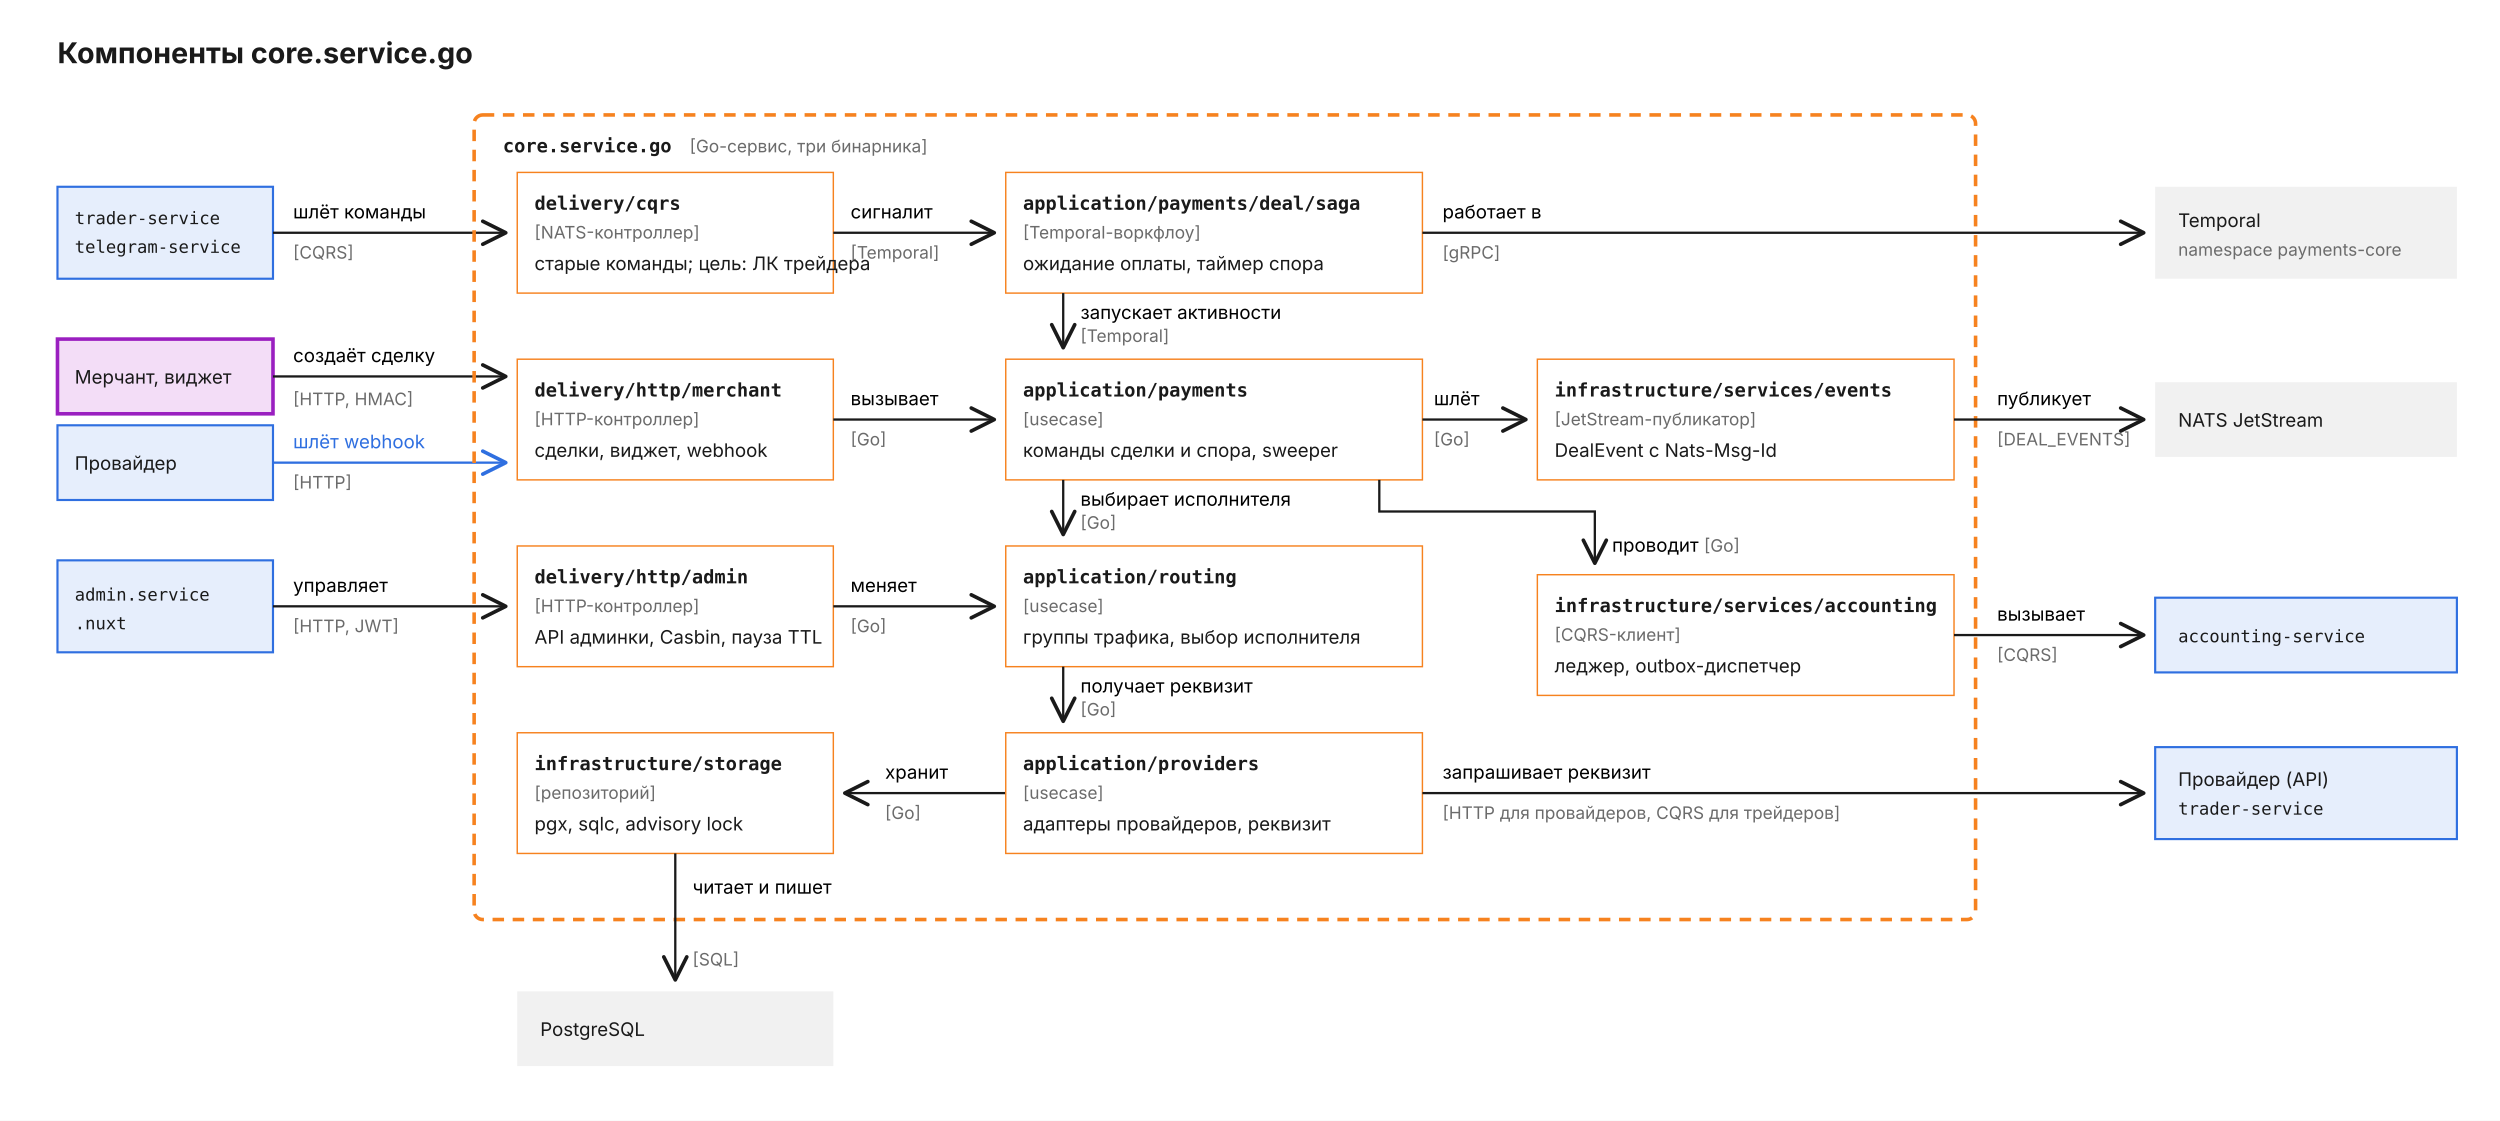
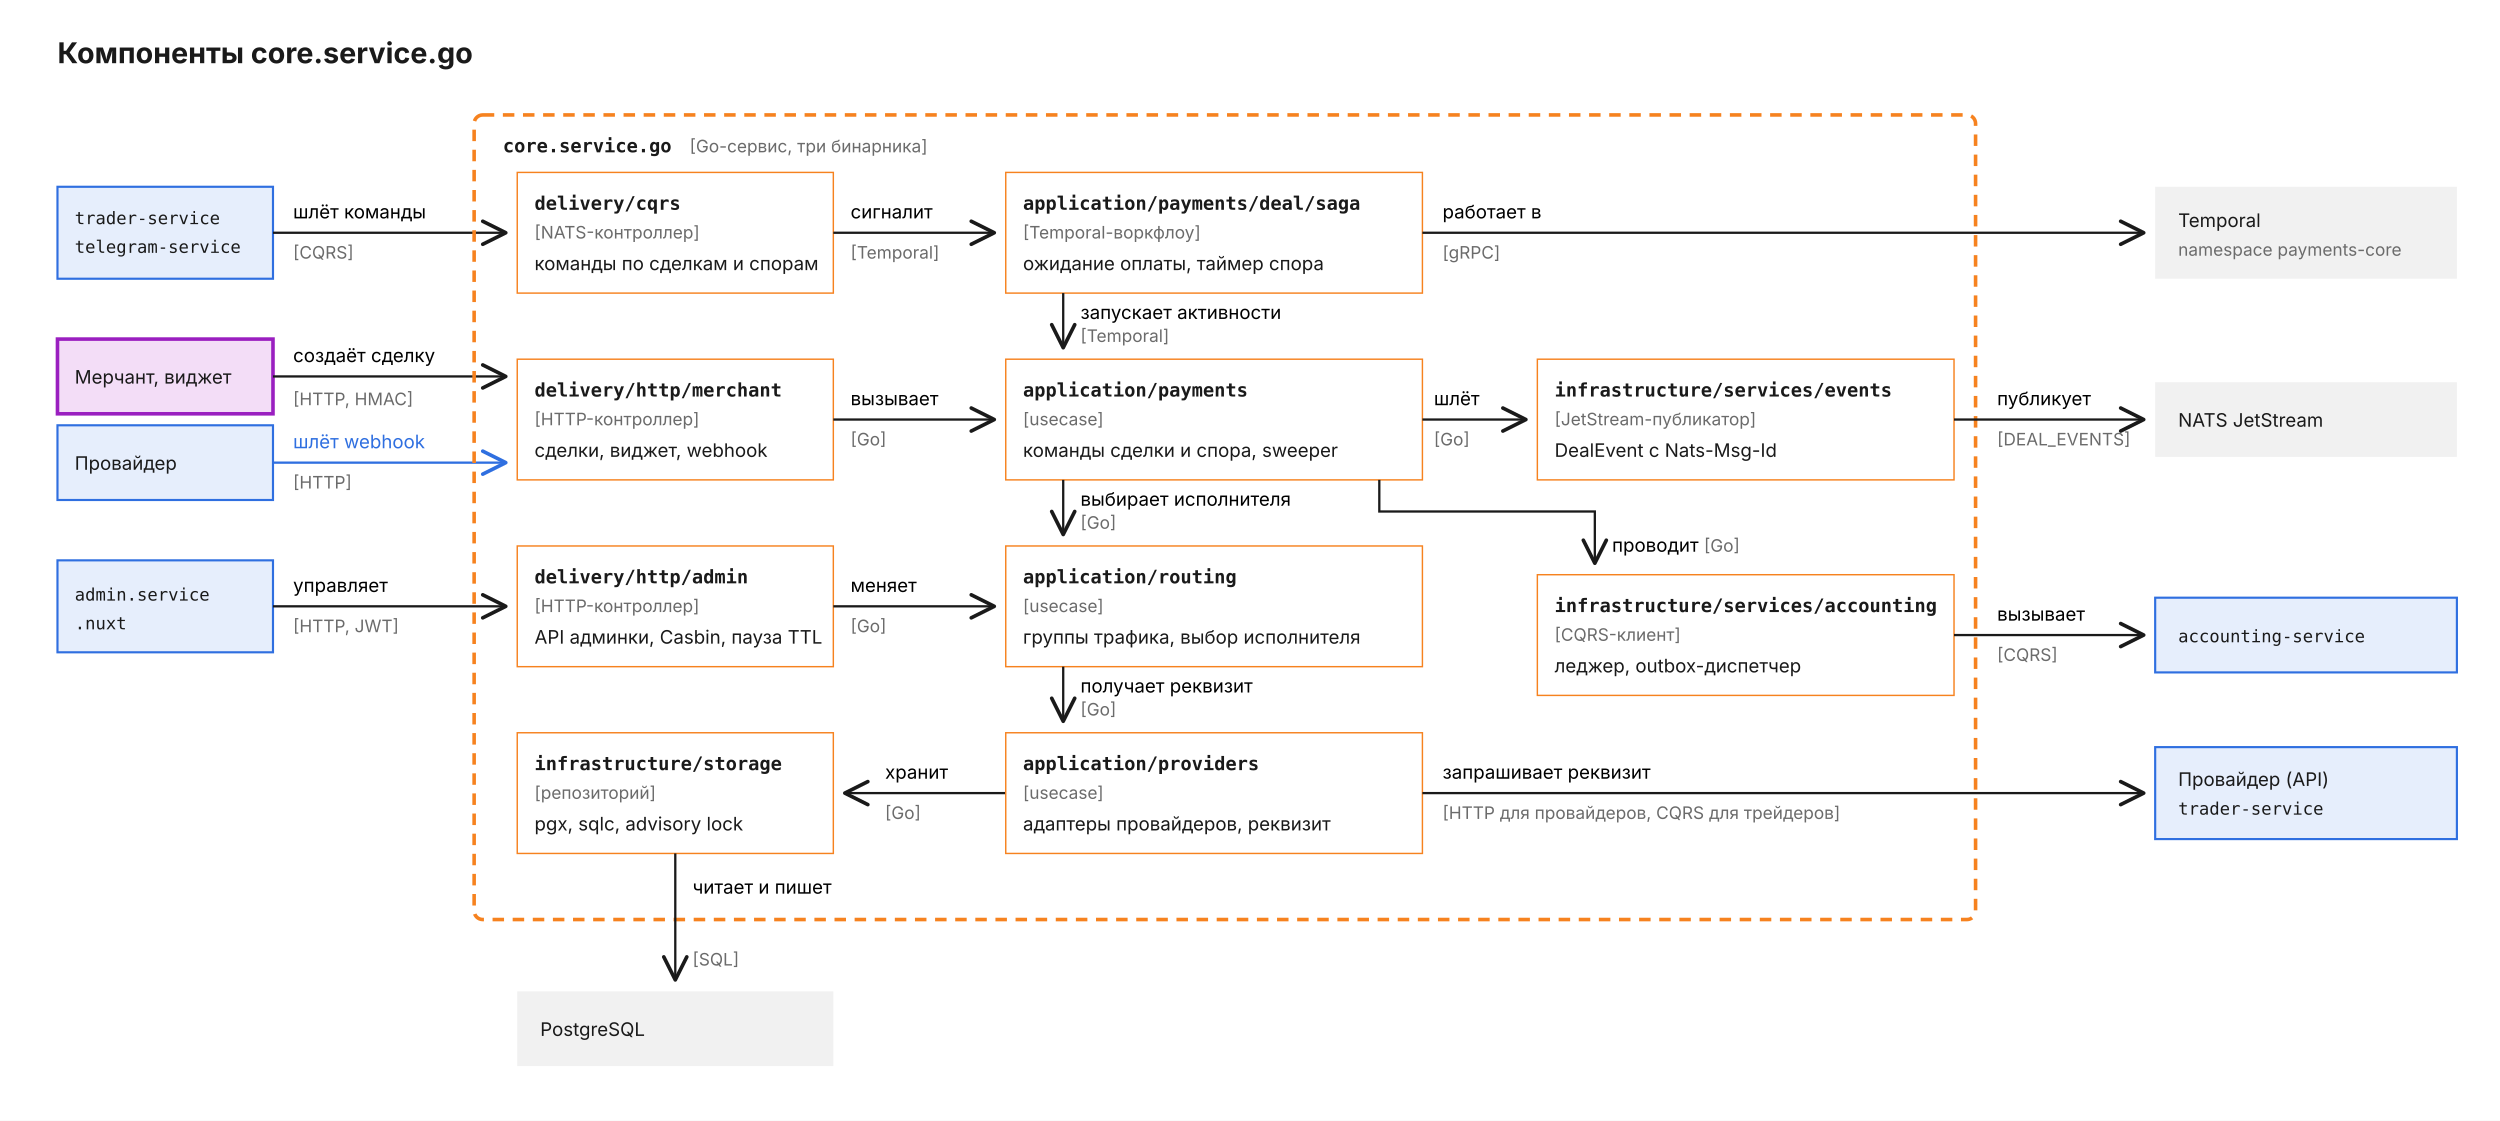
<svg xmlns="http://www.w3.org/2000/svg" viewBox="0 0 1740 780" font-family="Inter, 'SF Pro Text', Helvetica, Arial, sans-serif">
  <defs>
    <marker id="a-ink" viewBox="0 0 12 12" refX="11" refY="6" markerWidth="12" markerHeight="12" orient="auto-start-reverse">
      <path d="M1 1 L11 6 L1 11" fill="none" stroke="#1A1A1A" stroke-width="1.6" stroke-linecap="round" stroke-linejoin="round" />
    </marker>
    <marker id="a-blue" viewBox="0 0 12 12" refX="11" refY="6" markerWidth="12" markerHeight="12" orient="auto-start-reverse">
      <path d="M1 1 L11 6 L1 11" fill="none" stroke="#2F6FE0" stroke-width="1.6" stroke-linecap="round" stroke-linejoin="round" />
    </marker>
    <style>
      .title { font-size: 20px; font-weight: 700; fill: #1A1A1A; }
      .text  { font-size: 13px; fill: #1A1A1A; }
      .verb  { font-size: 13px; }
      .muted { font-size: 12px; fill: #6B6B6B; }
      .name  { font-family: 'JetBrains Mono', Menlo, monospace; font-size: 13px; font-weight: 700; fill: #1A1A1A; }
      .svc   { font-family: 'JetBrains Mono', Menlo, monospace; font-size: 12px; fill: #1A1A1A; }
      .comp  { fill: #FFFFFF; stroke: #F6821F; stroke-width: 1; }
      .store { fill: #F1F1F1; }
      .ext   { fill: #E6EEFC; stroke: #2F6FE0; stroke-width: 1.5; }
    </style>
  </defs>
  <rect width="1740" height="780" fill="#FFFFFF" />
  <text x="40" y="44" class="title">Компоненты core.service.go</text>
  <rect x="40" y="130" width="150" height="64" class="ext" />
  <text x="52" y="156" class="svc">trader-service</text>
  <text x="52" y="176" class="svc">telegram-service</text>
  <rect x="40" y="236" width="150" height="52" fill="#F3DDF7" stroke="#9A1FC0" stroke-width="2.5" />
  <text x="52" y="267" class="text">Мерчант, виджет</text>
  <rect x="40" y="296" width="150" height="52" class="ext" />
  <text x="52" y="327" class="text">Провайдер</text>
  <rect x="40" y="390" width="150" height="64" class="ext" />
  <text x="52" y="418" class="svc">admin.service</text>
  <text x="52" y="438" class="svc">.nuxt</text>
  <line x1="190" y1="162" x2="352" y2="162" stroke="#1A1A1A" stroke-width="1.6" marker-end="url(#a-ink)" />
  <text x="204" y="152" class="verb">шлёт команды</text>
  <text x="204" y="180" class="muted">[CQRS]</text>
  <line x1="190" y1="262" x2="352" y2="262" stroke="#1A1A1A" stroke-width="1.6" marker-end="url(#a-ink)" />
  <text x="204" y="252" class="verb">создаёт сделку</text>
  <text x="204" y="282" class="muted">[HTTP, HMAC]</text>
  <line x1="190" y1="322" x2="352" y2="322" stroke="#2F6FE0" stroke-width="1.6" marker-end="url(#a-blue)" />
  <text x="204" y="312" class="verb" fill="#2F6FE0">шлёт webhook</text>
  <text x="204" y="340" class="muted">[HTTP]</text>
  <line x1="190" y1="422" x2="352" y2="422" stroke="#1A1A1A" stroke-width="1.6" marker-end="url(#a-ink)" />
  <text x="204" y="412" class="verb">управляет</text>
  <text x="204" y="440" class="muted">[HTTP, JWT]</text>
  <rect x="330" y="80" width="1045" height="560" rx="6" fill="none" stroke="#F6821F" stroke-width="2.5" stroke-dasharray="8 6" />
  <text x="350" y="106" class="name">core.service.go</text>
  <text x="480" y="106" class="muted">[Go-сервис, три бинарника]</text>
  <rect x="360" y="120" width="220" height="84" class="comp" />
  <text x="372" y="146" class="name">delivery/cqrs</text>
  <text x="372" y="166" class="muted">[NATS-контроллер]</text>
-   <text x="372" y="188" class="text">старые команды; цель: ЛК трейдера</text>
+   <text x="372" y="188" class="text">команды по сделкам и спорам</text>
  <rect x="360" y="250" width="220" height="84" class="comp" />
  <text x="372" y="276" class="name">delivery/http/merchant</text>
  <text x="372" y="296" class="muted">[HTTP-контроллер]</text>
  <text x="372" y="318" class="text">сделки, виджет, webhook</text>
  <rect x="360" y="380" width="220" height="84" class="comp" />
  <text x="372" y="406" class="name">delivery/http/admin</text>
  <text x="372" y="426" class="muted">[HTTP-контроллер]</text>
  <text x="372" y="448" class="text">API админки, Casbin, пауза TTL</text>
  <rect x="360" y="510" width="220" height="84" class="comp" />
  <text x="372" y="536" class="name">infrastructure/storage</text>
  <text x="372" y="556" class="muted">[репозиторий]</text>
  <text x="372" y="578" class="text">pgx, sqlc, advisory lock</text>
  <line x1="580" y1="162" x2="692" y2="162" stroke="#1A1A1A" stroke-width="1.6" marker-end="url(#a-ink)" />
  <text x="592" y="152" class="verb">сигналит</text>
  <text x="592" y="180" class="muted">[Temporal]</text>
  <line x1="580" y1="292" x2="692" y2="292" stroke="#1A1A1A" stroke-width="1.6" marker-end="url(#a-ink)" />
  <text x="592" y="282" class="verb">вызывает</text>
  <text x="592" y="310" class="muted">[Go]</text>
  <line x1="580" y1="422" x2="692" y2="422" stroke="#1A1A1A" stroke-width="1.6" marker-end="url(#a-ink)" />
  <text x="592" y="412" class="verb">меняет</text>
  <text x="592" y="440" class="muted">[Go]</text>
  <line x1="700" y1="552" x2="588" y2="552" stroke="#1A1A1A" stroke-width="1.6" marker-end="url(#a-ink)" />
  <text x="616" y="542" class="verb">хранит</text>
  <text x="616" y="570" class="muted">[Go]</text>
  <rect x="700" y="120" width="290" height="84" class="comp" />
  <text x="712" y="146" class="name">application/payments/deal/saga</text>
  <text x="712" y="166" class="muted">[Temporal-воркфлоу]</text>
  <text x="712" y="188" class="text">ожидание оплаты, таймер спора</text>
  <rect x="700" y="250" width="290" height="84" class="comp" />
  <text x="712" y="276" class="name">application/payments</text>
  <text x="712" y="296" class="muted">[usecase]</text>
  <text x="712" y="318" class="text">команды сделки и спора, sweeper</text>
  <rect x="700" y="380" width="290" height="84" class="comp" />
  <text x="712" y="406" class="name">application/routing</text>
  <text x="712" y="426" class="muted">[usecase]</text>
  <text x="712" y="448" class="text">группы трафика, выбор исполнителя</text>
  <rect x="700" y="510" width="290" height="84" class="comp" />
  <text x="712" y="536" class="name">application/providers</text>
  <text x="712" y="556" class="muted">[usecase]</text>
  <text x="712" y="578" class="text">адаптеры провайдеров, реквизит</text>
  <line x1="740" y1="204" x2="740" y2="242" stroke="#1A1A1A" stroke-width="1.6" marker-end="url(#a-ink)" />
  <text x="752" y="222" class="verb">запускает активности</text>
  <text x="752" y="238" class="muted">[Temporal]</text>
  <line x1="740" y1="334" x2="740" y2="372" stroke="#1A1A1A" stroke-width="1.6" marker-end="url(#a-ink)" />
  <text x="752" y="352" class="verb">выбирает исполнителя</text>
  <text x="752" y="368" class="muted">[Go]</text>
  <line x1="740" y1="464" x2="740" y2="502" stroke="#1A1A1A" stroke-width="1.6" marker-end="url(#a-ink)" />
  <text x="752" y="482" class="verb">получает реквизит</text>
  <text x="752" y="498" class="muted">[Go]</text>
  <rect x="1070" y="250" width="290" height="84" class="comp" />
  <text x="1082" y="276" class="name">infrastructure/services/events</text>
  <text x="1082" y="296" class="muted">[JetStream-публикатор]</text>
  <text x="1082" y="318" class="text">DealEvent с Nats-Msg-Id</text>
  <rect x="1070" y="400" width="290" height="84" class="comp" />
  <text x="1082" y="426" class="name">infrastructure/services/accounting</text>
  <text x="1082" y="446" class="muted">[CQRS-клиент]</text>
  <text x="1082" y="468" class="text">леджер, outbox-диспетчер</text>
  <line x1="990" y1="292" x2="1062" y2="292" stroke="#1A1A1A" stroke-width="1.6" marker-end="url(#a-ink)" />
  <text x="998" y="282" class="verb">шлёт</text>
  <text x="998" y="310" class="muted">[Go]</text>
  <path d="M960 334 V356 H1110 V392" fill="none" stroke="#1A1A1A" stroke-width="1.6" marker-end="url(#a-ink)" />
  <text x="1122" y="384" class="verb">проводит</text>
  <text x="1186" y="384" class="muted">[Go]</text>
  <rect x="1500" y="130" width="210" height="64" class="store" />
  <text x="1516" y="158" class="text">Temporal</text>
  <text x="1516" y="178" class="muted">namespace payments-core</text>
  <line x1="990" y1="162" x2="1492" y2="162" stroke="#1A1A1A" stroke-width="1.6" marker-end="url(#a-ink)" />
  <text x="1004" y="152" class="verb">работает в</text>
  <text x="1004" y="180" class="muted">[gRPC]</text>
  <rect x="1500" y="266" width="210" height="52" class="store" />
  <text x="1516" y="297" class="text">NATS JetStream</text>
  <line x1="1360" y1="292" x2="1492" y2="292" stroke="#1A1A1A" stroke-width="1.6" marker-end="url(#a-ink)" />
  <text x="1390" y="282" class="verb">публикует</text>
  <text x="1390" y="310" class="muted">[DEAL_EVENTS]</text>
  <rect x="1500" y="416" width="210" height="52" class="ext" />
  <text x="1516" y="447" class="svc">accounting-service</text>
  <line x1="1360" y1="442" x2="1492" y2="442" stroke="#1A1A1A" stroke-width="1.6" marker-end="url(#a-ink)" />
  <text x="1390" y="432" class="verb">вызывает</text>
  <text x="1390" y="460" class="muted">[CQRS]</text>
  <rect x="1500" y="520" width="210" height="64" class="ext" />
  <text x="1516" y="547" class="text">Провайдер (API)</text>
  <text x="1516" y="567" class="svc">trader-service</text>
  <line x1="990" y1="552" x2="1492" y2="552" stroke="#1A1A1A" stroke-width="1.6" marker-end="url(#a-ink)" />
  <text x="1004" y="542" class="verb">запрашивает реквизит</text>
  <text x="1004" y="570" class="muted">[HTTP для провайдеров, CQRS для трейдеров]</text>
  <rect x="360" y="690" width="220" height="52" class="store" />
  <text x="376" y="721" class="text">PostgreSQL</text>
  <line x1="470" y1="594" x2="470" y2="682" stroke="#1A1A1A" stroke-width="1.6" marker-end="url(#a-ink)" />
  <text x="482" y="622" class="verb">читает и пишет</text>
  <text x="482" y="672" class="muted">[SQL]</text>
</svg>
